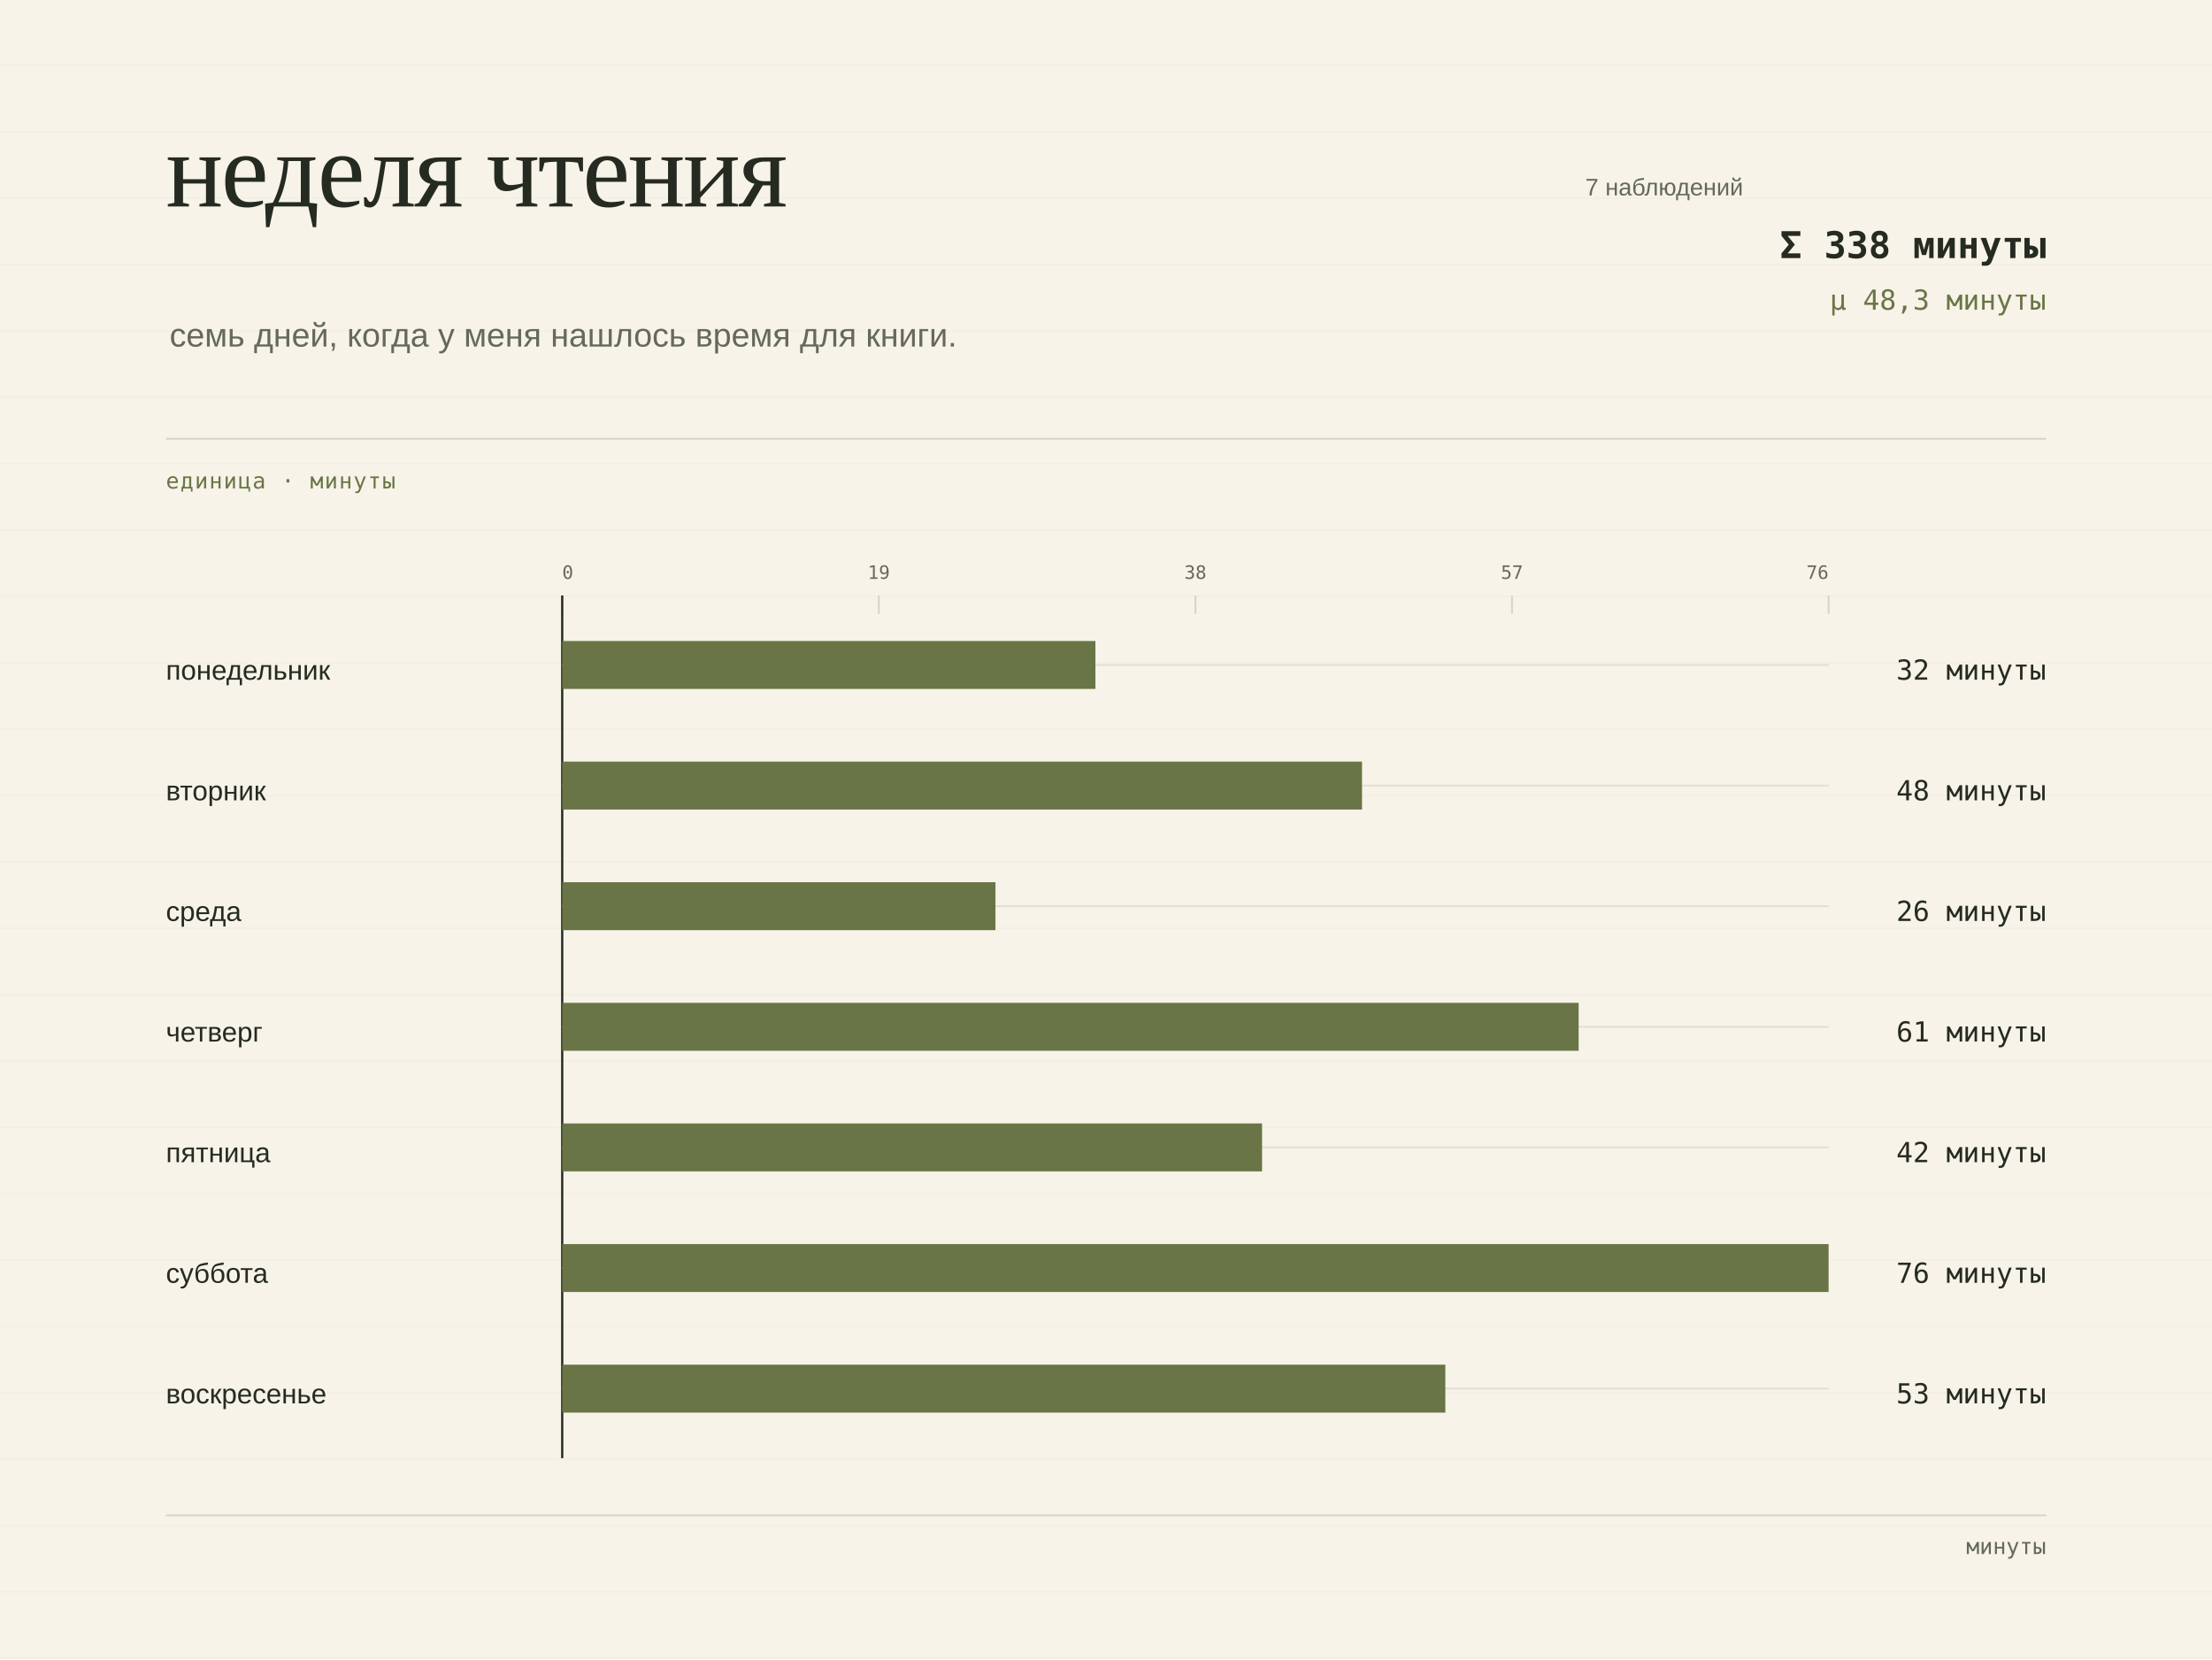
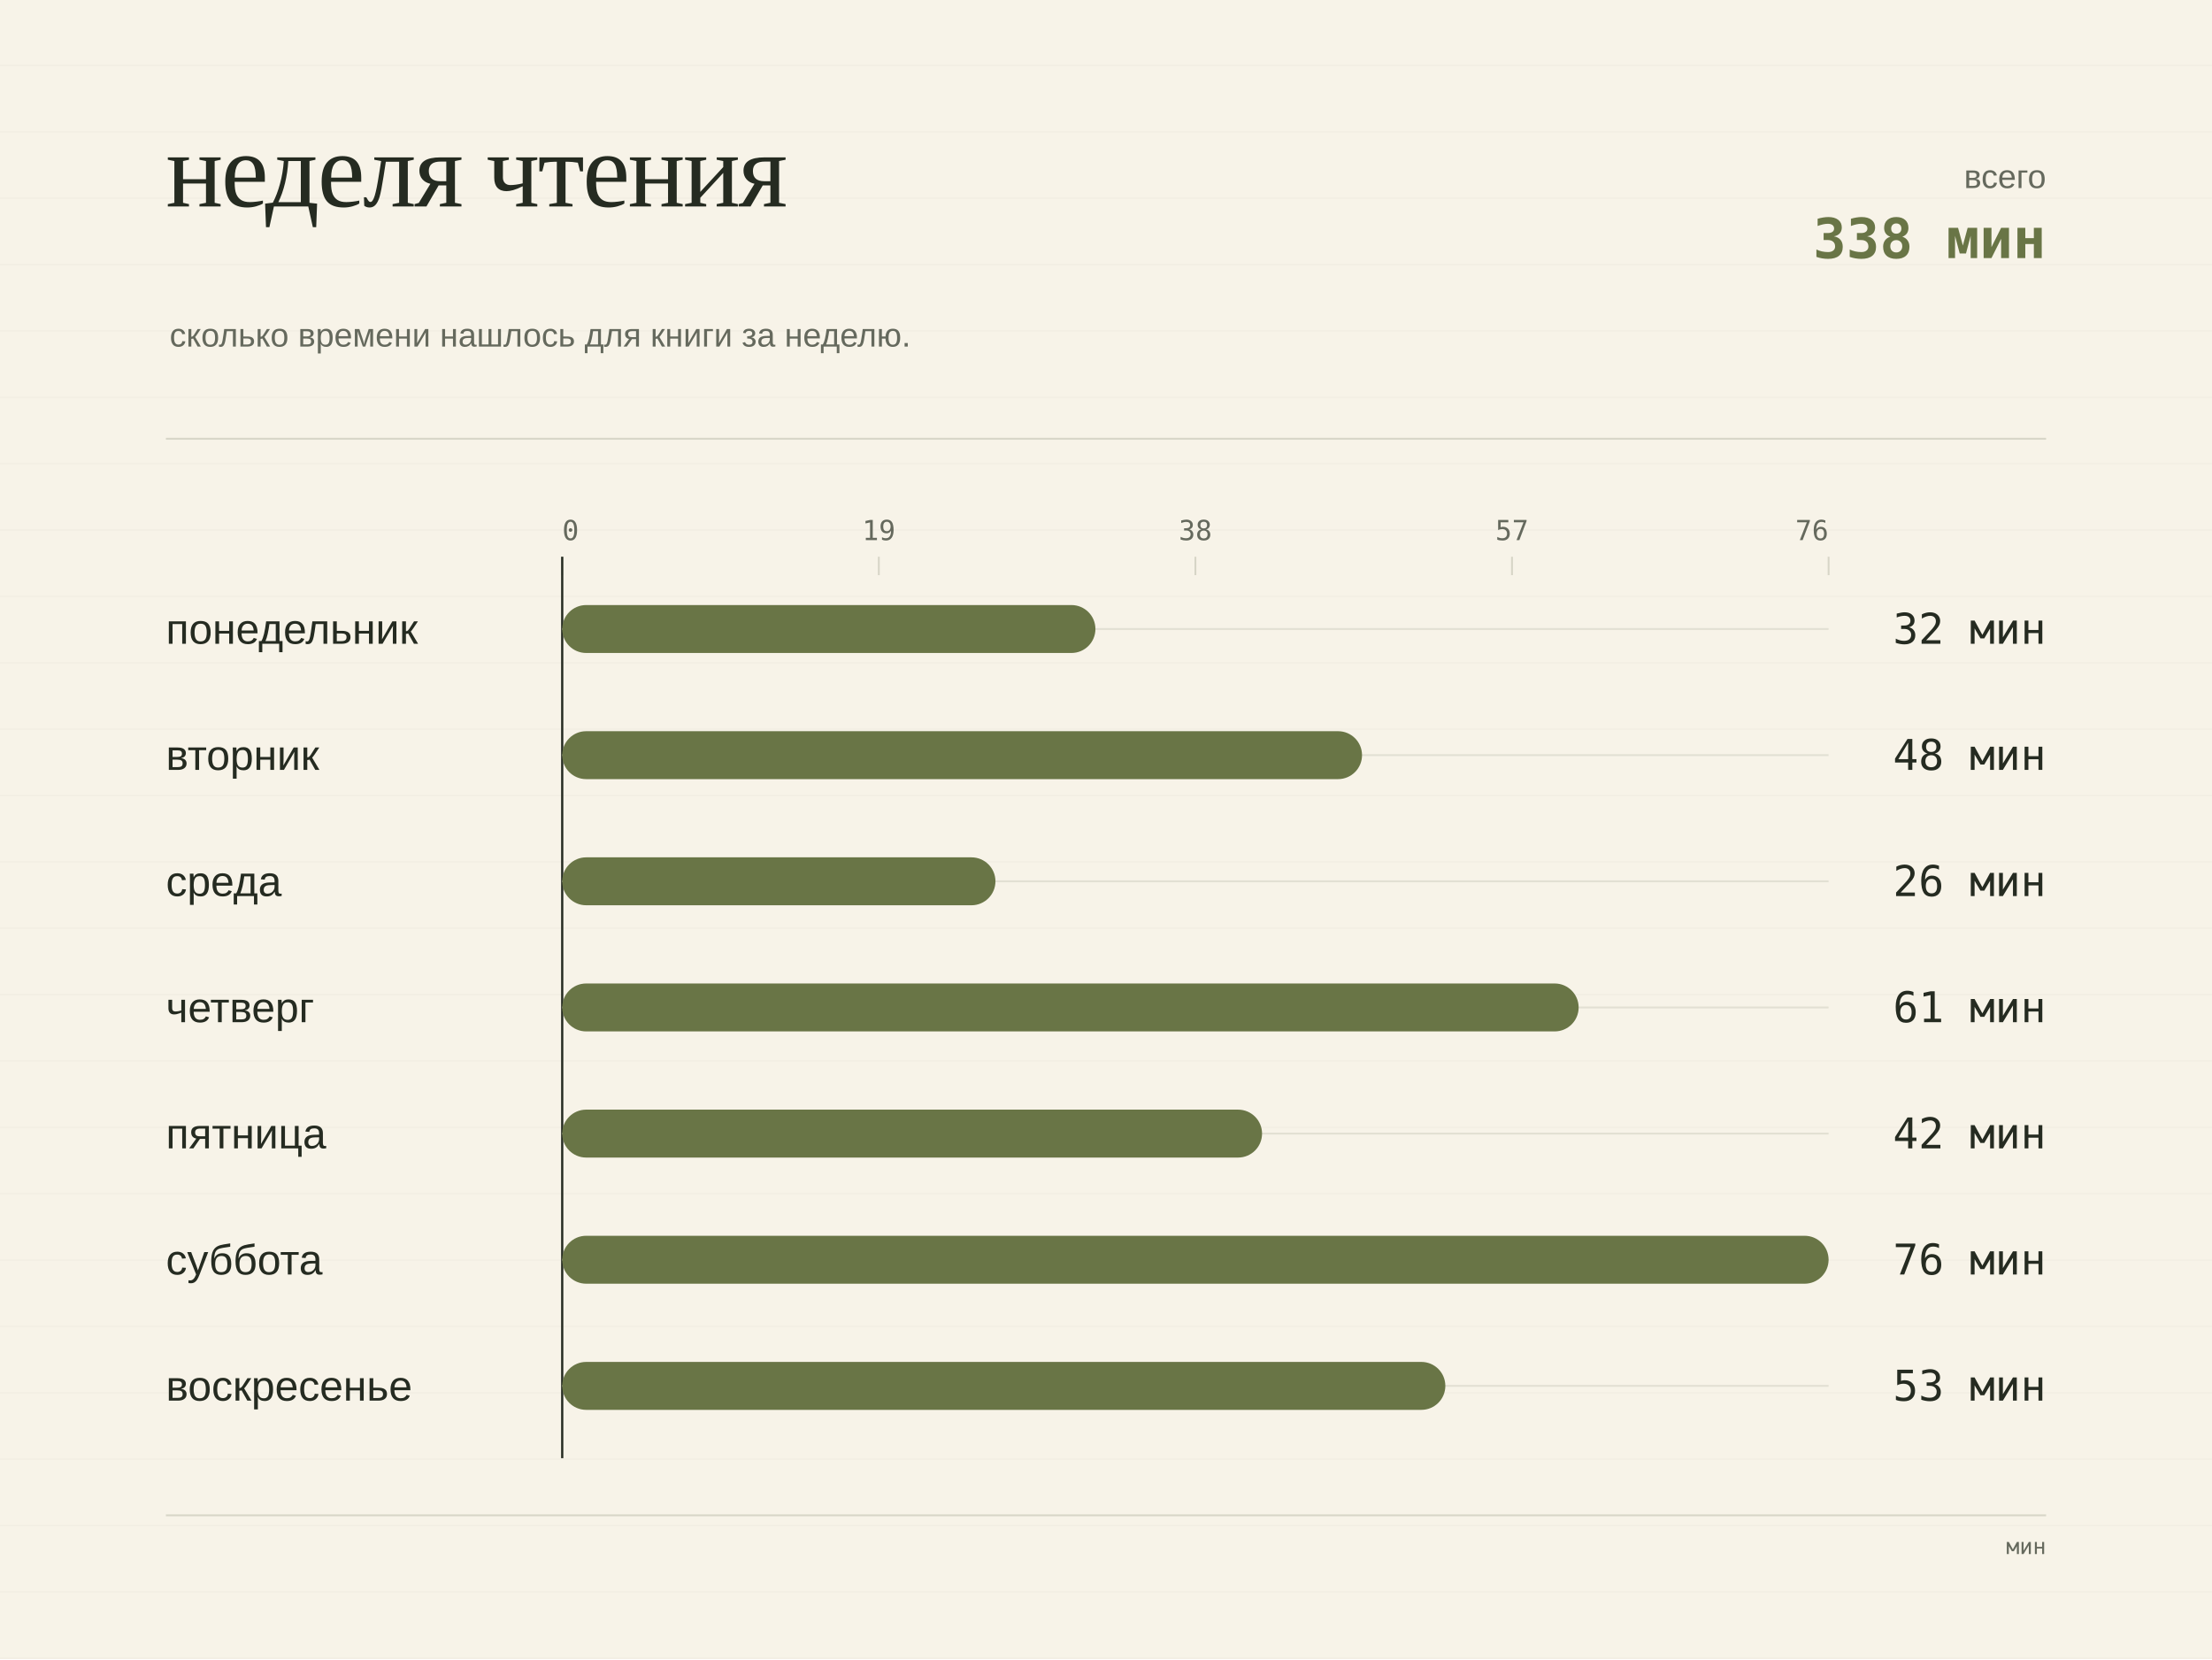
<svg xmlns="http://www.w3.org/2000/svg" width="1200" height="900" viewBox="0 0 1200 900" role="img" aria-labelledby="scene-title scene-desc">
  <defs>
    <pattern id="missing-hatch" width="10" height="10" patternUnits="userSpaceOnUse">
      <path d="M-2 2L2 -2M0 10L10 0M8 12L12 8" stroke="#697546" stroke-width="1" opacity=".45" />
    </pattern>
    <pattern id="paper-lines" width="36" height="36" patternUnits="userSpaceOnUse">
      <path d="M0 35.5H36" stroke="#252b21" stroke-width=".6" opacity=".035" />
    </pattern>
  </defs>
  <style>
  .literata { font-family: 'Literata', Georgia, 'Times New Roman', serif; }
  .golos { font-family: 'Golos Text', 'Trebuchet MS', Arial, sans-serif; }
  .mono { font-family: 'Golos Text', 'IBM Plex Mono', Menlo, monospace; font-variant-numeric: tabular-nums; }
</style>
  <rect width="1200" height="900" fill="#f7f3e8" />
  <rect width="1200" height="900" fill="url(#paper-lines)" />
  <text x="90" y="112" class="literata" fill="#252b21" font-size="58" font-weight="500" letter-spacing="-1.1">
    <tspan x="90" dy="0">неделя чтения</tspan>
  </text>
  <text x="92" y="188" class="golos" fill="#65695d" font-size="18" font-weight="400">
-     <tspan x="92" dy="0">семь дней, когда у меня нашлось время для книги.</tspan>
+     <tspan x="92" dy="0">сколько времени нашлось для книги за неделю.</tspan>
  </text>
-   <text x="860" y="106" class="golos" fill="#65695d" font-size="13" text-anchor="start">7 наблюдений</text>
-   <text x="1110" y="140" class="mono" fill="#252b21" font-size="20" font-weight="600" text-anchor="end">Σ 338 минуты</text>
-   <text x="1110" y="168" class="mono" fill="#697546" font-size="15" text-anchor="end">μ 48,3 минуты</text>
+   <text x="1110" y="102" class="golos" fill="#65695d" font-size="18" text-anchor="end">всего</text>
+   <text x="1110" y="140" class="mono" fill="#697546" font-size="30" font-weight="600" text-anchor="end">338 мин</text>
  <line x1="90" y1="238" x2="1110" y2="238" stroke="#d7d5c7" stroke-width="1" />
-   <text x="90" y="265" class="mono" fill="#697546" font-size="12" letter-spacing=".6">единица · минуты</text>
  <g aria-label="bars">
-     <line x1="305" y1="323" x2="305" y2="333" stroke="#d7d5c7" stroke-width="1" />
-     <text x="305" y="314" class="mono" fill="#65695d" font-size="10" text-anchor="start">0</text>
-     <line x1="476.75" y1="323" x2="476.75" y2="333" stroke="#d7d5c7" stroke-width="1" />
-     <text x="476.75" y="314" class="mono" fill="#65695d" font-size="10" text-anchor="middle">19</text>
-     <line x1="648.5" y1="323" x2="648.5" y2="333" stroke="#d7d5c7" stroke-width="1" />
-     <text x="648.5" y="314" class="mono" fill="#65695d" font-size="10" text-anchor="middle">38</text>
-     <line x1="820.25" y1="323" x2="820.25" y2="333" stroke="#d7d5c7" stroke-width="1" />
-     <text x="820.25" y="314" class="mono" fill="#65695d" font-size="10" text-anchor="middle">57</text>
-     <line x1="992" y1="323" x2="992" y2="333" stroke="#d7d5c7" stroke-width="1" />
-     <text x="992" y="314" class="mono" fill="#65695d" font-size="10" text-anchor="end">76</text>
-     <line x1="305" y1="323" x2="305" y2="791" stroke="#252b21" stroke-width="1.2" />
-     <line x1="305" y1="360.714" x2="992" y2="360.714" stroke="#d7d5c7" stroke-width="1" opacity=".65" />
-     <text x="90" y="368.714" class="golos" fill="#252b21" font-size="15">понедельник</text>
-     <rect x="305" y="347.714" width="289.263" height="26" fill="#697546" />
-     <text x="1110" y="368.714" class="mono" fill="#252b21" font-size="15" text-anchor="end">32 минуты</text>
-     <line x1="305" y1="426.143" x2="992" y2="426.143" stroke="#d7d5c7" stroke-width="1" opacity=".65" />
-     <text x="90" y="434.143" class="golos" fill="#252b21" font-size="15">вторник</text>
-     <rect x="305" y="413.143" width="433.895" height="26" fill="#697546" />
-     <text x="1110" y="434.143" class="mono" fill="#252b21" font-size="15" text-anchor="end">48 минуты</text>
-     <line x1="305" y1="491.571" x2="992" y2="491.571" stroke="#d7d5c7" stroke-width="1" opacity=".65" />
-     <text x="90" y="499.571" class="golos" fill="#252b21" font-size="15">среда</text>
-     <rect x="305" y="478.571" width="235.026" height="26" fill="#697546" />
-     <text x="1110" y="499.571" class="mono" fill="#252b21" font-size="15" text-anchor="end">26 минуты</text>
-     <line x1="305" y1="557" x2="992" y2="557" stroke="#d7d5c7" stroke-width="1" opacity=".65" />
-     <text x="90" y="565" class="golos" fill="#252b21" font-size="15">четверг</text>
-     <rect x="305" y="544" width="551.408" height="26" fill="#697546" />
-     <text x="1110" y="565" class="mono" fill="#252b21" font-size="15" text-anchor="end">61 минуты</text>
-     <line x1="305" y1="622.429" x2="992" y2="622.429" stroke="#d7d5c7" stroke-width="1" opacity=".65" />
-     <text x="90" y="630.429" class="golos" fill="#252b21" font-size="15">пятница</text>
-     <rect x="305" y="609.429" width="379.658" height="26" fill="#697546" />
-     <text x="1110" y="630.429" class="mono" fill="#252b21" font-size="15" text-anchor="end">42 минуты</text>
-     <line x1="305" y1="687.857" x2="992" y2="687.857" stroke="#d7d5c7" stroke-width="1" opacity=".65" />
-     <text x="90" y="695.857" class="golos" fill="#252b21" font-size="15">суббота</text>
-     <rect x="305" y="674.857" width="687" height="26" fill="#697546" />
-     <text x="1110" y="695.857" class="mono" fill="#252b21" font-size="15" text-anchor="end">76 минуты</text>
-     <line x1="305" y1="753.286" x2="992" y2="753.286" stroke="#d7d5c7" stroke-width="1" opacity=".65" />
-     <text x="90" y="761.286" class="golos" fill="#252b21" font-size="15">воскресенье</text>
-     <rect x="305" y="740.286" width="479.092" height="26" fill="#697546" />
-     <text x="1110" y="761.286" class="mono" fill="#252b21" font-size="15" text-anchor="end">53 минуты</text>
+     <line x1="305" y1="302" x2="305" y2="312" stroke="#d7d5c7" stroke-width="1" />
+     <text x="305" y="293" class="mono" fill="#65695d" font-size="15" text-anchor="start">0</text>
+     <line x1="476.75" y1="302" x2="476.75" y2="312" stroke="#d7d5c7" stroke-width="1" />
+     <text x="476.75" y="293" class="mono" fill="#65695d" font-size="15" text-anchor="middle">19</text>
+     <line x1="648.5" y1="302" x2="648.5" y2="312" stroke="#d7d5c7" stroke-width="1" />
+     <text x="648.5" y="293" class="mono" fill="#65695d" font-size="15" text-anchor="middle">38</text>
+     <line x1="820.25" y1="302" x2="820.25" y2="312" stroke="#d7d5c7" stroke-width="1" />
+     <text x="820.25" y="293" class="mono" fill="#65695d" font-size="15" text-anchor="middle">57</text>
+     <line x1="992" y1="302" x2="992" y2="312" stroke="#d7d5c7" stroke-width="1" />
+     <text x="992" y="293" class="mono" fill="#65695d" font-size="15" text-anchor="end">76</text>
+     <line x1="305" y1="302" x2="305" y2="791" stroke="#252b21" stroke-width="1.2" />
+     <line x1="305" y1="341.214" x2="992" y2="341.214" stroke="#d7d5c7" stroke-width="1" opacity=".65" />
+     <text x="90" y="349.214" class="golos" fill="#252b21" font-size="23">понедельник</text>
+     <rect x="305" y="328.214" width="289.263" height="26" rx="13" fill="#697546" />
+     <text x="1110" y="349.214" class="mono" fill="#252b21" font-size="23" text-anchor="end">32 мин</text>
+     <line x1="305" y1="409.643" x2="992" y2="409.643" stroke="#d7d5c7" stroke-width="1" opacity=".65" />
+     <text x="90" y="417.643" class="golos" fill="#252b21" font-size="23">вторник</text>
+     <rect x="305" y="396.643" width="433.895" height="26" rx="13" fill="#697546" />
+     <text x="1110" y="417.643" class="mono" fill="#252b21" font-size="23" text-anchor="end">48 мин</text>
+     <line x1="305" y1="478.071" x2="992" y2="478.071" stroke="#d7d5c7" stroke-width="1" opacity=".65" />
+     <text x="90" y="486.071" class="golos" fill="#252b21" font-size="23">среда</text>
+     <rect x="305" y="465.071" width="235.026" height="26" rx="13" fill="#697546" />
+     <text x="1110" y="486.071" class="mono" fill="#252b21" font-size="23" text-anchor="end">26 мин</text>
+     <line x1="305" y1="546.5" x2="992" y2="546.5" stroke="#d7d5c7" stroke-width="1" opacity=".65" />
+     <text x="90" y="554.5" class="golos" fill="#252b21" font-size="23">четверг</text>
+     <rect x="305" y="533.5" width="551.408" height="26" rx="13" fill="#697546" />
+     <text x="1110" y="554.5" class="mono" fill="#252b21" font-size="23" text-anchor="end">61 мин</text>
+     <line x1="305" y1="614.929" x2="992" y2="614.929" stroke="#d7d5c7" stroke-width="1" opacity=".65" />
+     <text x="90" y="622.929" class="golos" fill="#252b21" font-size="23">пятница</text>
+     <rect x="305" y="601.929" width="379.658" height="26" rx="13" fill="#697546" />
+     <text x="1110" y="622.929" class="mono" fill="#252b21" font-size="23" text-anchor="end">42 мин</text>
+     <line x1="305" y1="683.357" x2="992" y2="683.357" stroke="#d7d5c7" stroke-width="1" opacity=".65" />
+     <text x="90" y="691.357" class="golos" fill="#252b21" font-size="23">суббота</text>
+     <rect x="305" y="670.357" width="687" height="26" rx="13" fill="#697546" />
+     <text x="1110" y="691.357" class="mono" fill="#252b21" font-size="23" text-anchor="end">76 мин</text>
+     <line x1="305" y1="751.786" x2="992" y2="751.786" stroke="#d7d5c7" stroke-width="1" opacity=".65" />
+     <text x="90" y="759.786" class="golos" fill="#252b21" font-size="23">воскресенье</text>
+     <rect x="305" y="738.786" width="479.092" height="26" rx="13" fill="#697546" />
+     <text x="1110" y="759.786" class="mono" fill="#252b21" font-size="23" text-anchor="end">53 мин</text>
  </g>
  <line x1="90" y1="822" x2="1110" y2="822" stroke="#d7d5c7" stroke-width="1" />
-   <text x="1110" y="843" class="mono" fill="#65695d" font-size="12" text-anchor="end">минуты</text>
+   <text x="1110" y="843" class="mono" fill="#65695d" font-size="12" text-anchor="end">мин</text>
</svg>
